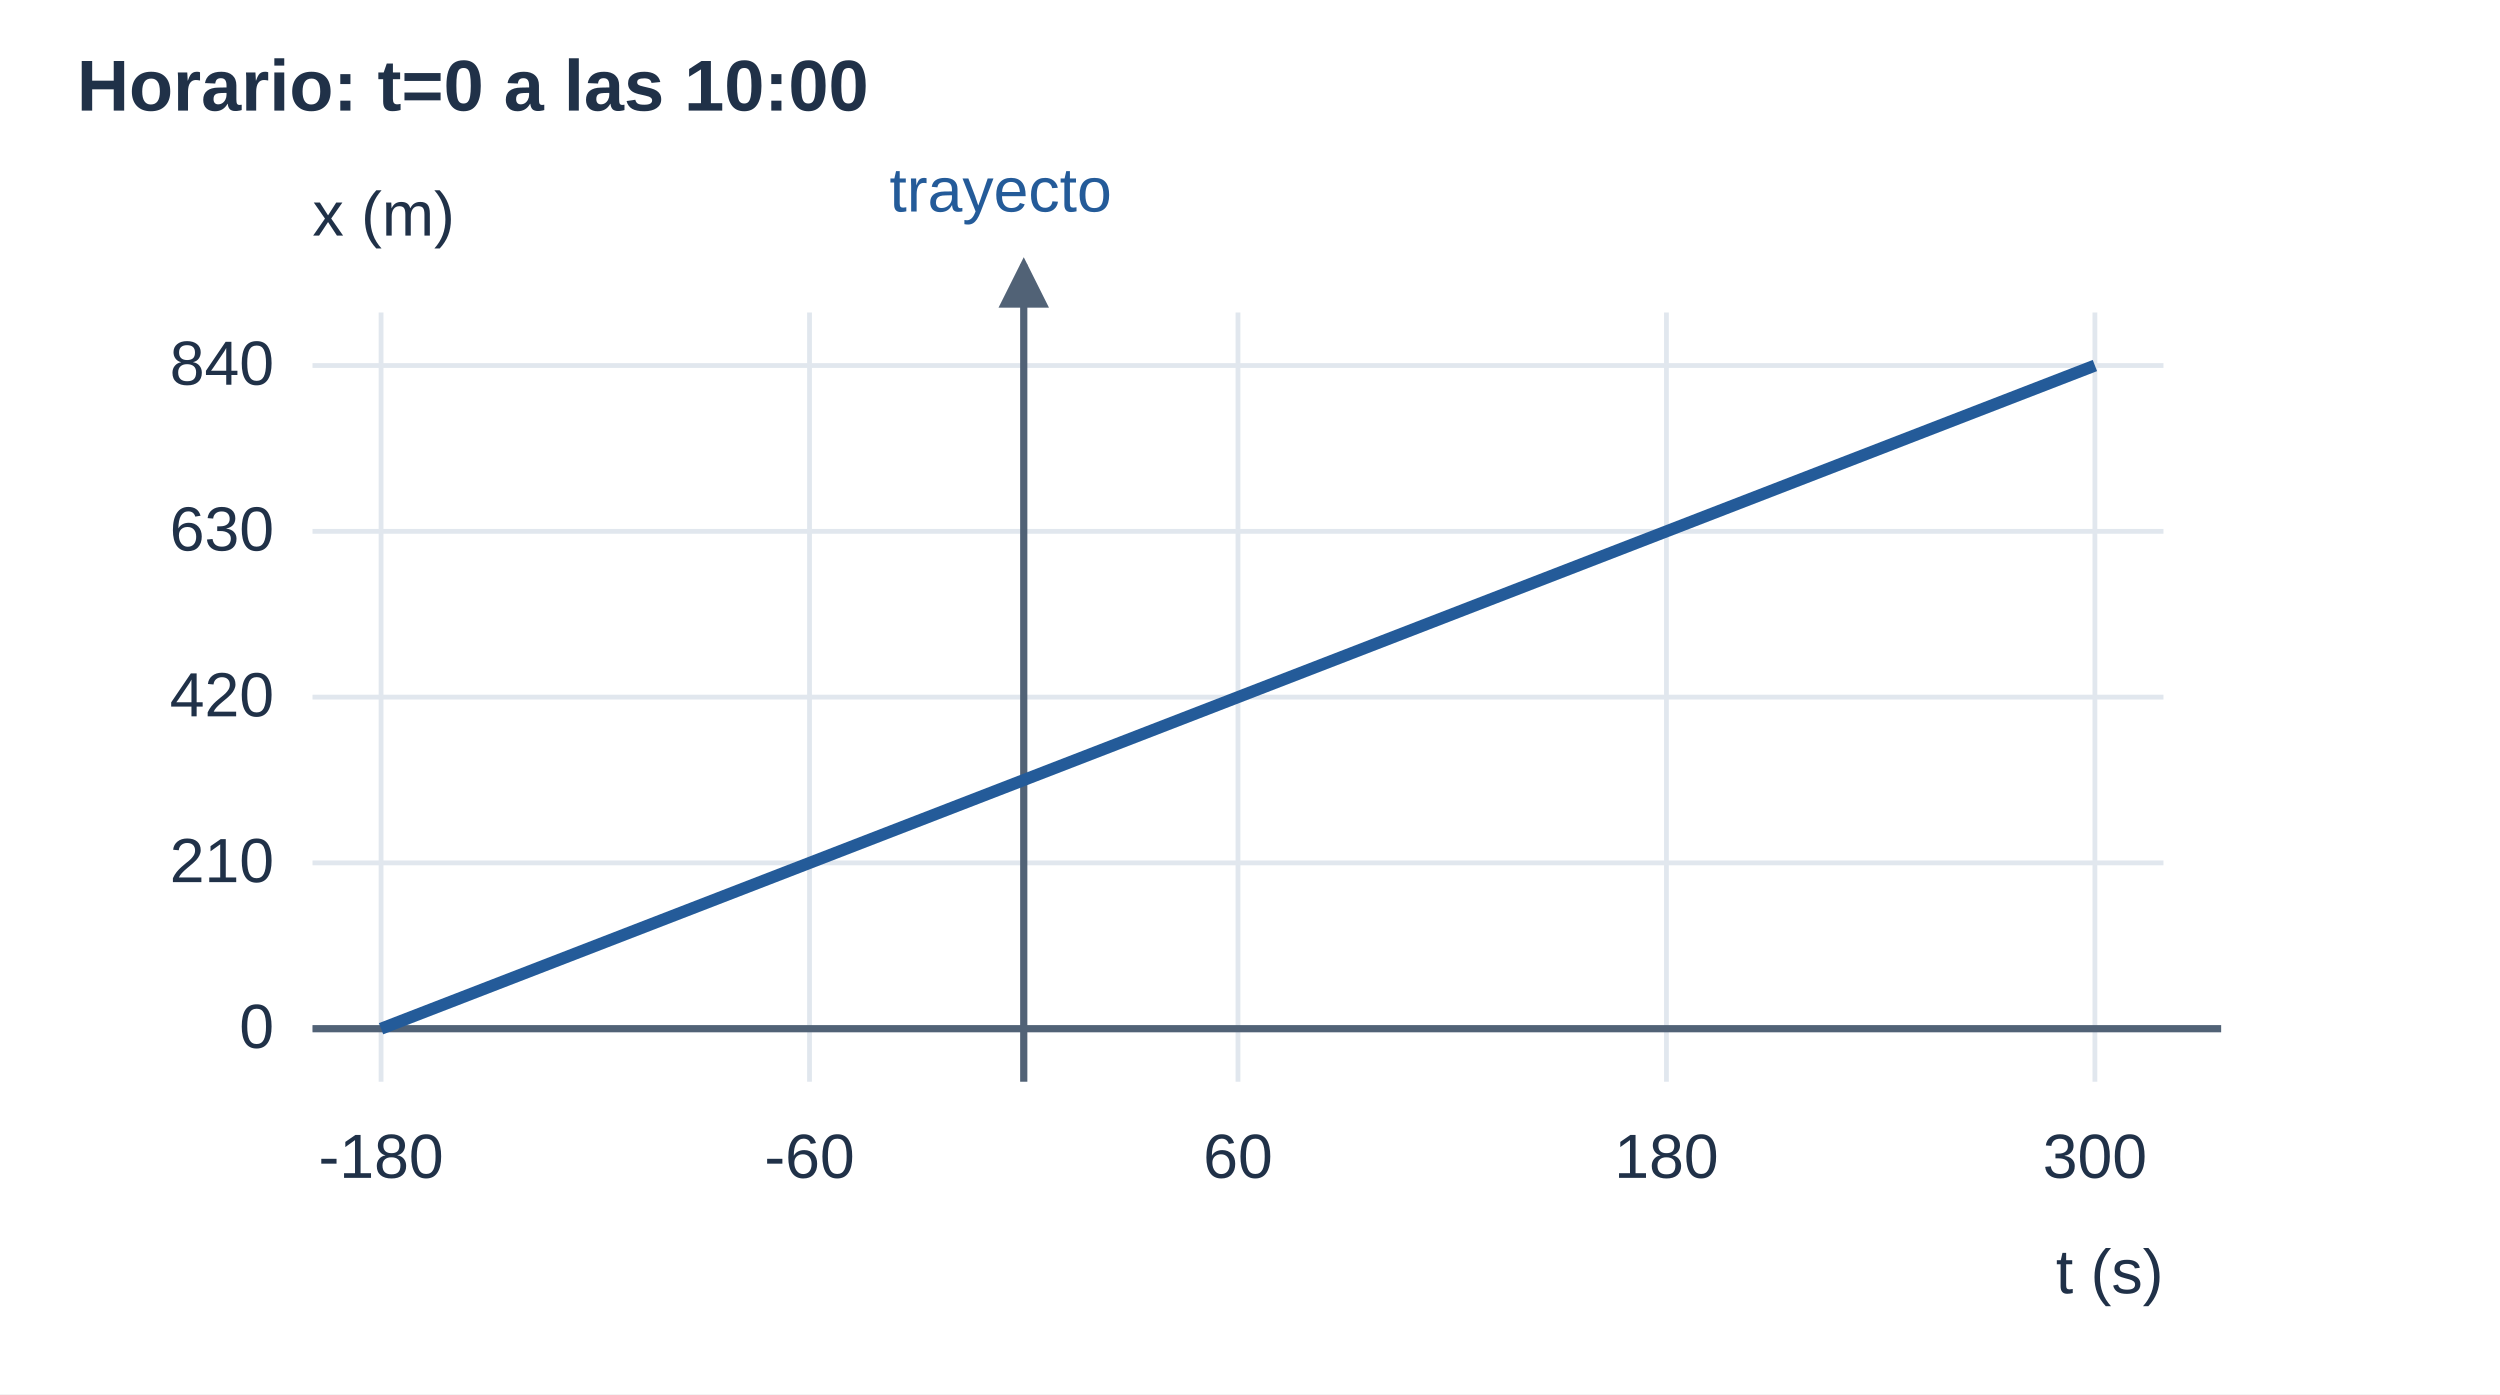
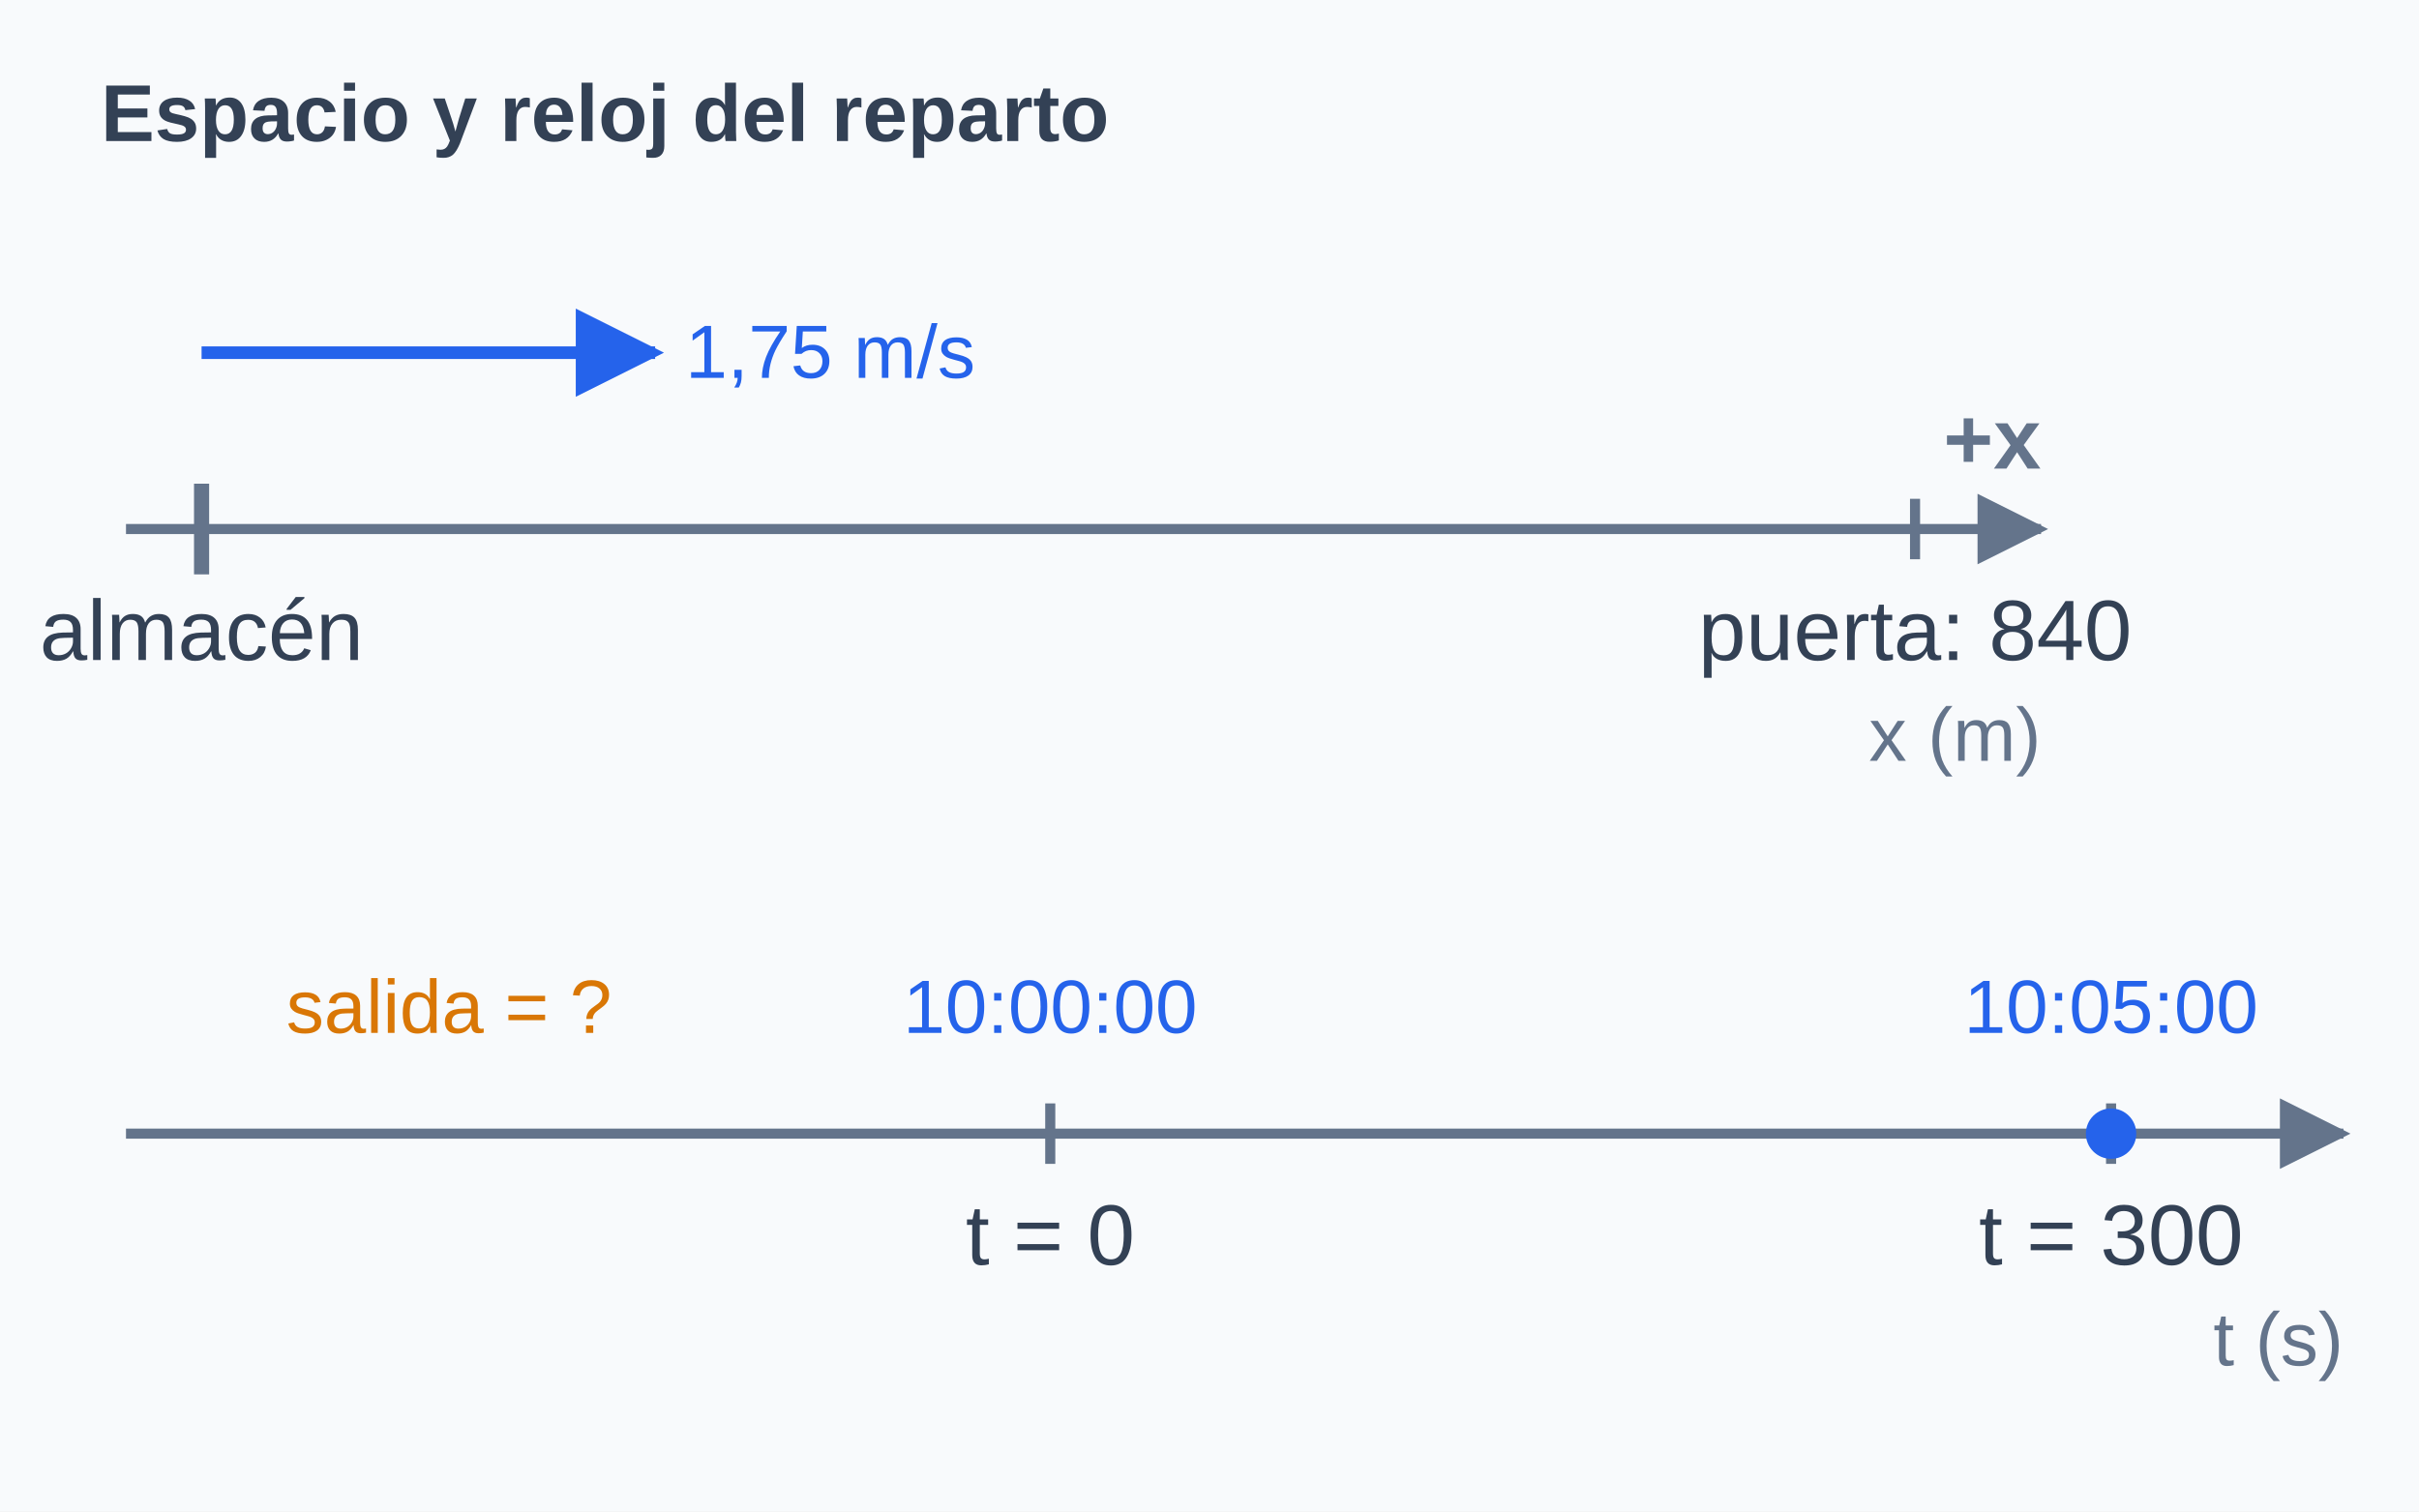
- <svg xmlns="http://www.w3.org/2000/svg" viewBox="0 0 520 290" role="img" aria-labelledby="title desc" style="max-width:100%;height:auto">
+ <svg xmlns="http://www.w3.org/2000/svg" viewBox="0 0 480 300" role="img" aria-labelledby="title desc">
  <defs>
-     <marker id="arrow" markerWidth="7" markerHeight="7" refX="6" refY="3.5" orient="auto-start-reverse">
-       <path d="M0 0 L7 3.5 L0 7Z" fill="context-stroke" />
+     <marker id="a-axis" viewBox="0 0 10 10" refX="9" refY="5" markerWidth="7" markerHeight="7" orient="auto-start-reverse">
+       <path d="M0 0 L10 5 L0 10 Z" fill="#64748b" />
+     </marker>
+     <marker id="a-blue" viewBox="0 0 10 10" refX="9" refY="5" markerWidth="7" markerHeight="7" orient="auto-start-reverse">
+       <path d="M0 0 L10 5 L0 10 Z" fill="#2563eb" />
+     </marker>
+     <marker id="a-amber" viewBox="0 0 10 10" refX="9" refY="5" markerWidth="7" markerHeight="7" orient="auto-start-reverse">
+       <path d="M0 0 L10 5 L0 10 Z" fill="#d97706" />
+     </marker>
+     <marker id="a-green" viewBox="0 0 10 10" refX="9" refY="5" markerWidth="7" markerHeight="7" orient="auto-start-reverse">
+       <path d="M0 0 L10 5 L0 10 Z" fill="#16a34a" />
+     </marker>
+     <marker id="a-red" viewBox="0 0 10 10" refX="9" refY="5" markerWidth="7" markerHeight="7" orient="auto-start-reverse">
+       <path d="M0 0 L10 5 L0 10 Z" fill="#dc2626" />
+     </marker>
+     <marker id="a-grey" viewBox="0 0 10 10" refX="9" refY="5" markerWidth="7" markerHeight="7" orient="auto-start-reverse">
+       <path d="M0 0 L10 5 L0 10 Z" fill="#94a3b8" />
    </marker>
  </defs>
-   <rect width="100%" height="100%" fill="white" />
-   <g font-family="Arial,sans-serif" font-size="13" fill="#203148">
-     <text x="16" y="23" font-size="15" font-weight="bold">Horario: t=0 a las 10:00</text>
-     <path d="M79.26 65V225 M65 213.97H450" stroke="#e1e7ee" fill="none" />
-     <text x="79.26" y="245" text-anchor="middle">-180</text>
-     <text x="57" y="217.97" text-anchor="end">0</text>
-     <path d="M168.38 65V225 M65 179.48H450" stroke="#e1e7ee" fill="none" />
-     <text x="168.38" y="245" text-anchor="middle">-60</text>
-     <text x="57" y="183.48" text-anchor="end">210</text>
-     <path d="M257.50 65V225 M65 145.00H450" stroke="#e1e7ee" fill="none" />
-     <text x="257.50" y="245" text-anchor="middle">60</text>
-     <text x="57" y="149.00" text-anchor="end">420</text>
-     <path d="M346.62 65V225 M65 110.52H450" stroke="#e1e7ee" fill="none" />
-     <text x="346.62" y="245" text-anchor="middle">180</text>
-     <text x="57" y="114.52" text-anchor="end">630</text>
-     <path d="M435.74 65V225 M65 76.03H450" stroke="#e1e7ee" fill="none" />
-     <text x="435.74" y="245" text-anchor="middle">300</text>
-     <text x="57" y="80.03" text-anchor="end">840</text>
-     <path d="M65 213.97H462 M212.94 225V55" stroke="#516276" stroke-width="1.5" fill="none" marker-end="url(#arrow)" />
-     <text x="450" y="269" text-anchor="end">t (s)</text>
-     <text x="65" y="49">x (m)</text>
-     <polyline points="79.26,213.97 435.74,76.03" fill="none" stroke="#245b99" stroke-width="2.5" />
-     <text x="185" y="44" fill="#245b99">trayecto</text>
+   <rect width="480" height="300" fill="#f8fafc" />
+   <g font-family="Arial, sans-serif">
+     <text x="20.0" y="28.0" font-size="16" text-anchor="start" fill="#334155" font-weight="bold">Espacio y reloj del reparto</text>
+     <path d="M25.0 105.0 L405.0 105.0" fill="none" stroke="#64748b" stroke-width="2" marker-end="url(#a-axis)" />
+     <text x="405.0" y="93.0" font-size="17" text-anchor="end" fill="#64748b" font-weight="bold">+x</text>
+     <path d="M40.0 99.0 L40.0 111.0" fill="none" stroke="#64748b" stroke-width="2" />
+     <text x="40.0" y="131.0" font-size="17" text-anchor="middle" fill="#334155">almacén</text>
+     <path d="M380.0 99.0 L380.0 111.0" fill="none" stroke="#64748b" stroke-width="2" />
+     <text x="380.0" y="131.0" font-size="17" text-anchor="middle" fill="#334155">puerta: 840</text>
+     <path d="M40.0 96.0 L40.0 114.0" fill="none" stroke="#64748b" stroke-width="3" />
+     <text x="405.0" y="151.0" font-size="15" text-anchor="end" fill="#64748b">x (m)</text>
+     <path d="M40.0 70.0 L130.0 70.0" fill="none" stroke="#2563eb" stroke-width="2.5" marker-end="url(#a-blue)" />
+     <text x="136.0" y="75.0" font-size="15" text-anchor="start" fill="#2563eb">1,75 m/s</text>
+     <path d="M25.0 225.0 L465.0 225.0" fill="none" stroke="#64748b" stroke-width="2" marker-end="url(#a-axis)" />
+     <path d="M208.4 219.0 L208.4 231.0" fill="none" stroke="#64748b" stroke-width="2" />
+     <text x="208.4" y="251.0" font-size="17" text-anchor="middle" fill="#334155">t = 0</text>
+     <path d="M418.9 219.0 L418.9 231.0" fill="none" stroke="#64748b" stroke-width="2" />
+     <text x="418.9" y="251.0" font-size="17" text-anchor="middle" fill="#334155">t = 300</text>
+     <text x="465.0" y="271.0" font-size="15" text-anchor="end" fill="#64748b">t (s)</text>
+     <text x="208.4" y="205.0" font-size="15" text-anchor="middle" fill="#2563eb">10:00:00</text>
+     <text x="418.9" y="205.0" font-size="15" text-anchor="middle" fill="#2563eb">10:05:00</text>
+     <text x="89.1" y="205.0" font-size="15" text-anchor="middle" fill="#d97706">salida = ?</text>
+     <circle cx="418.9" cy="225.0" r="5" fill="#2563eb" />
  </g>
</svg>
